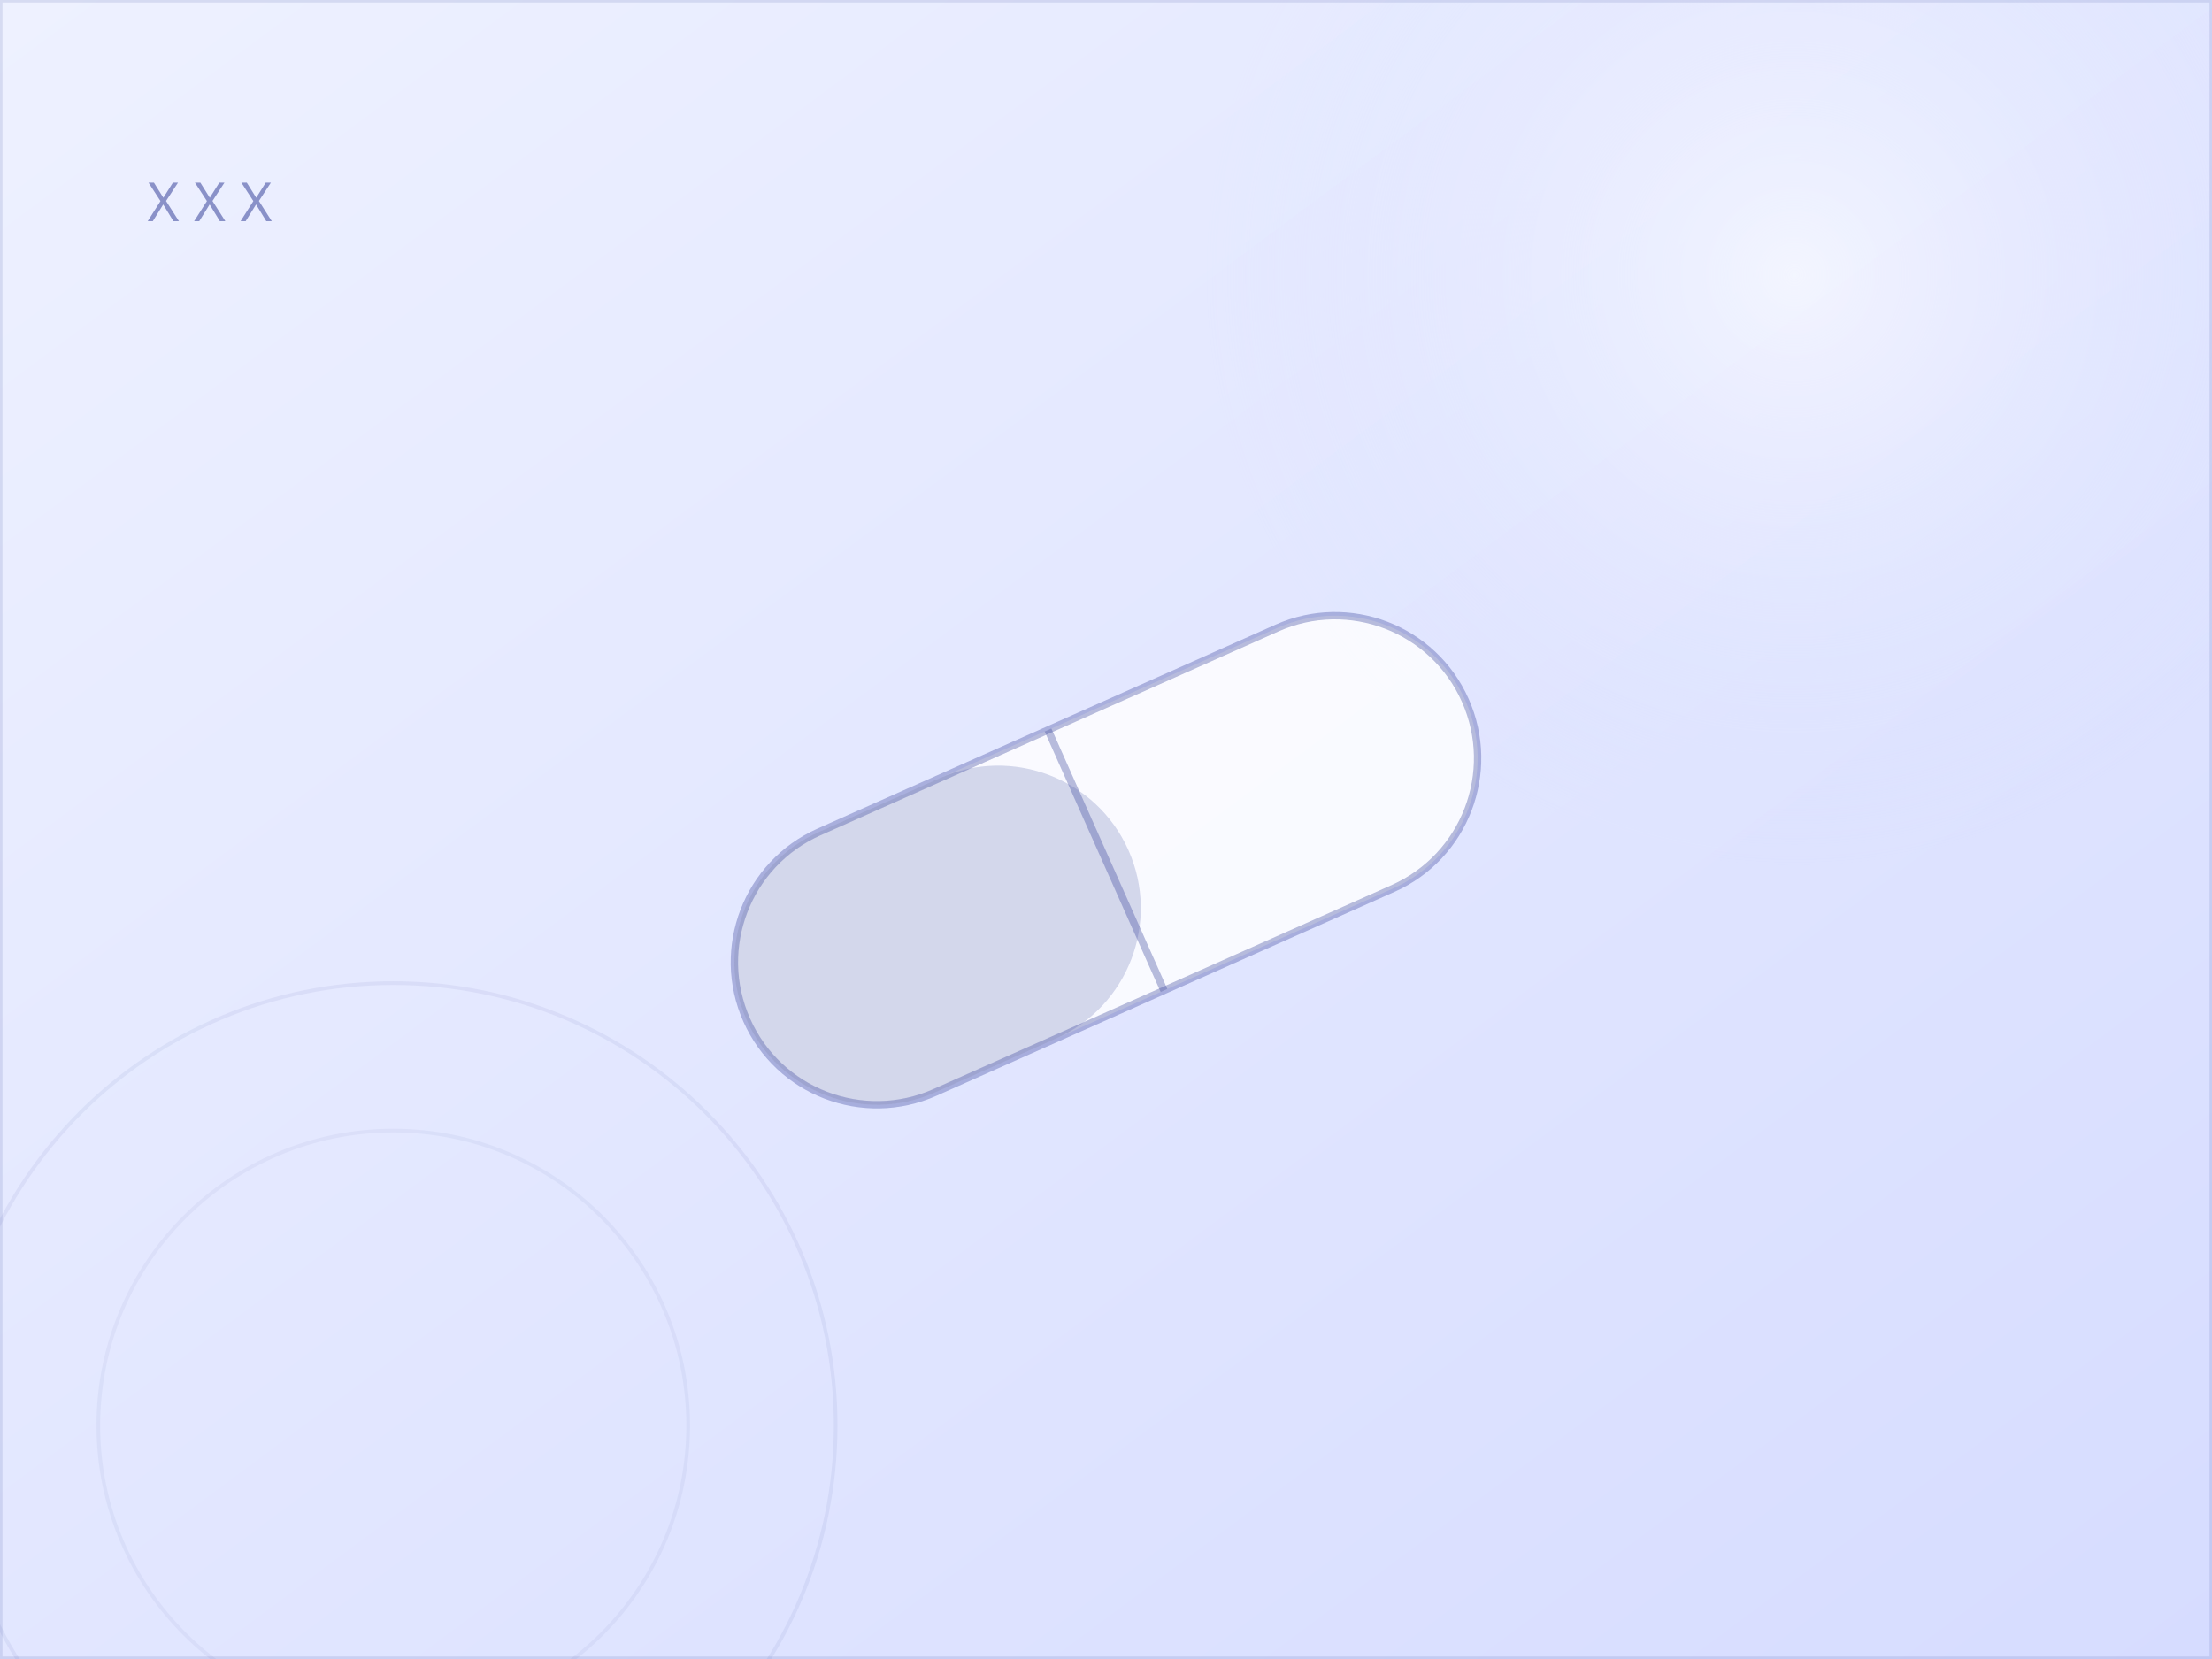
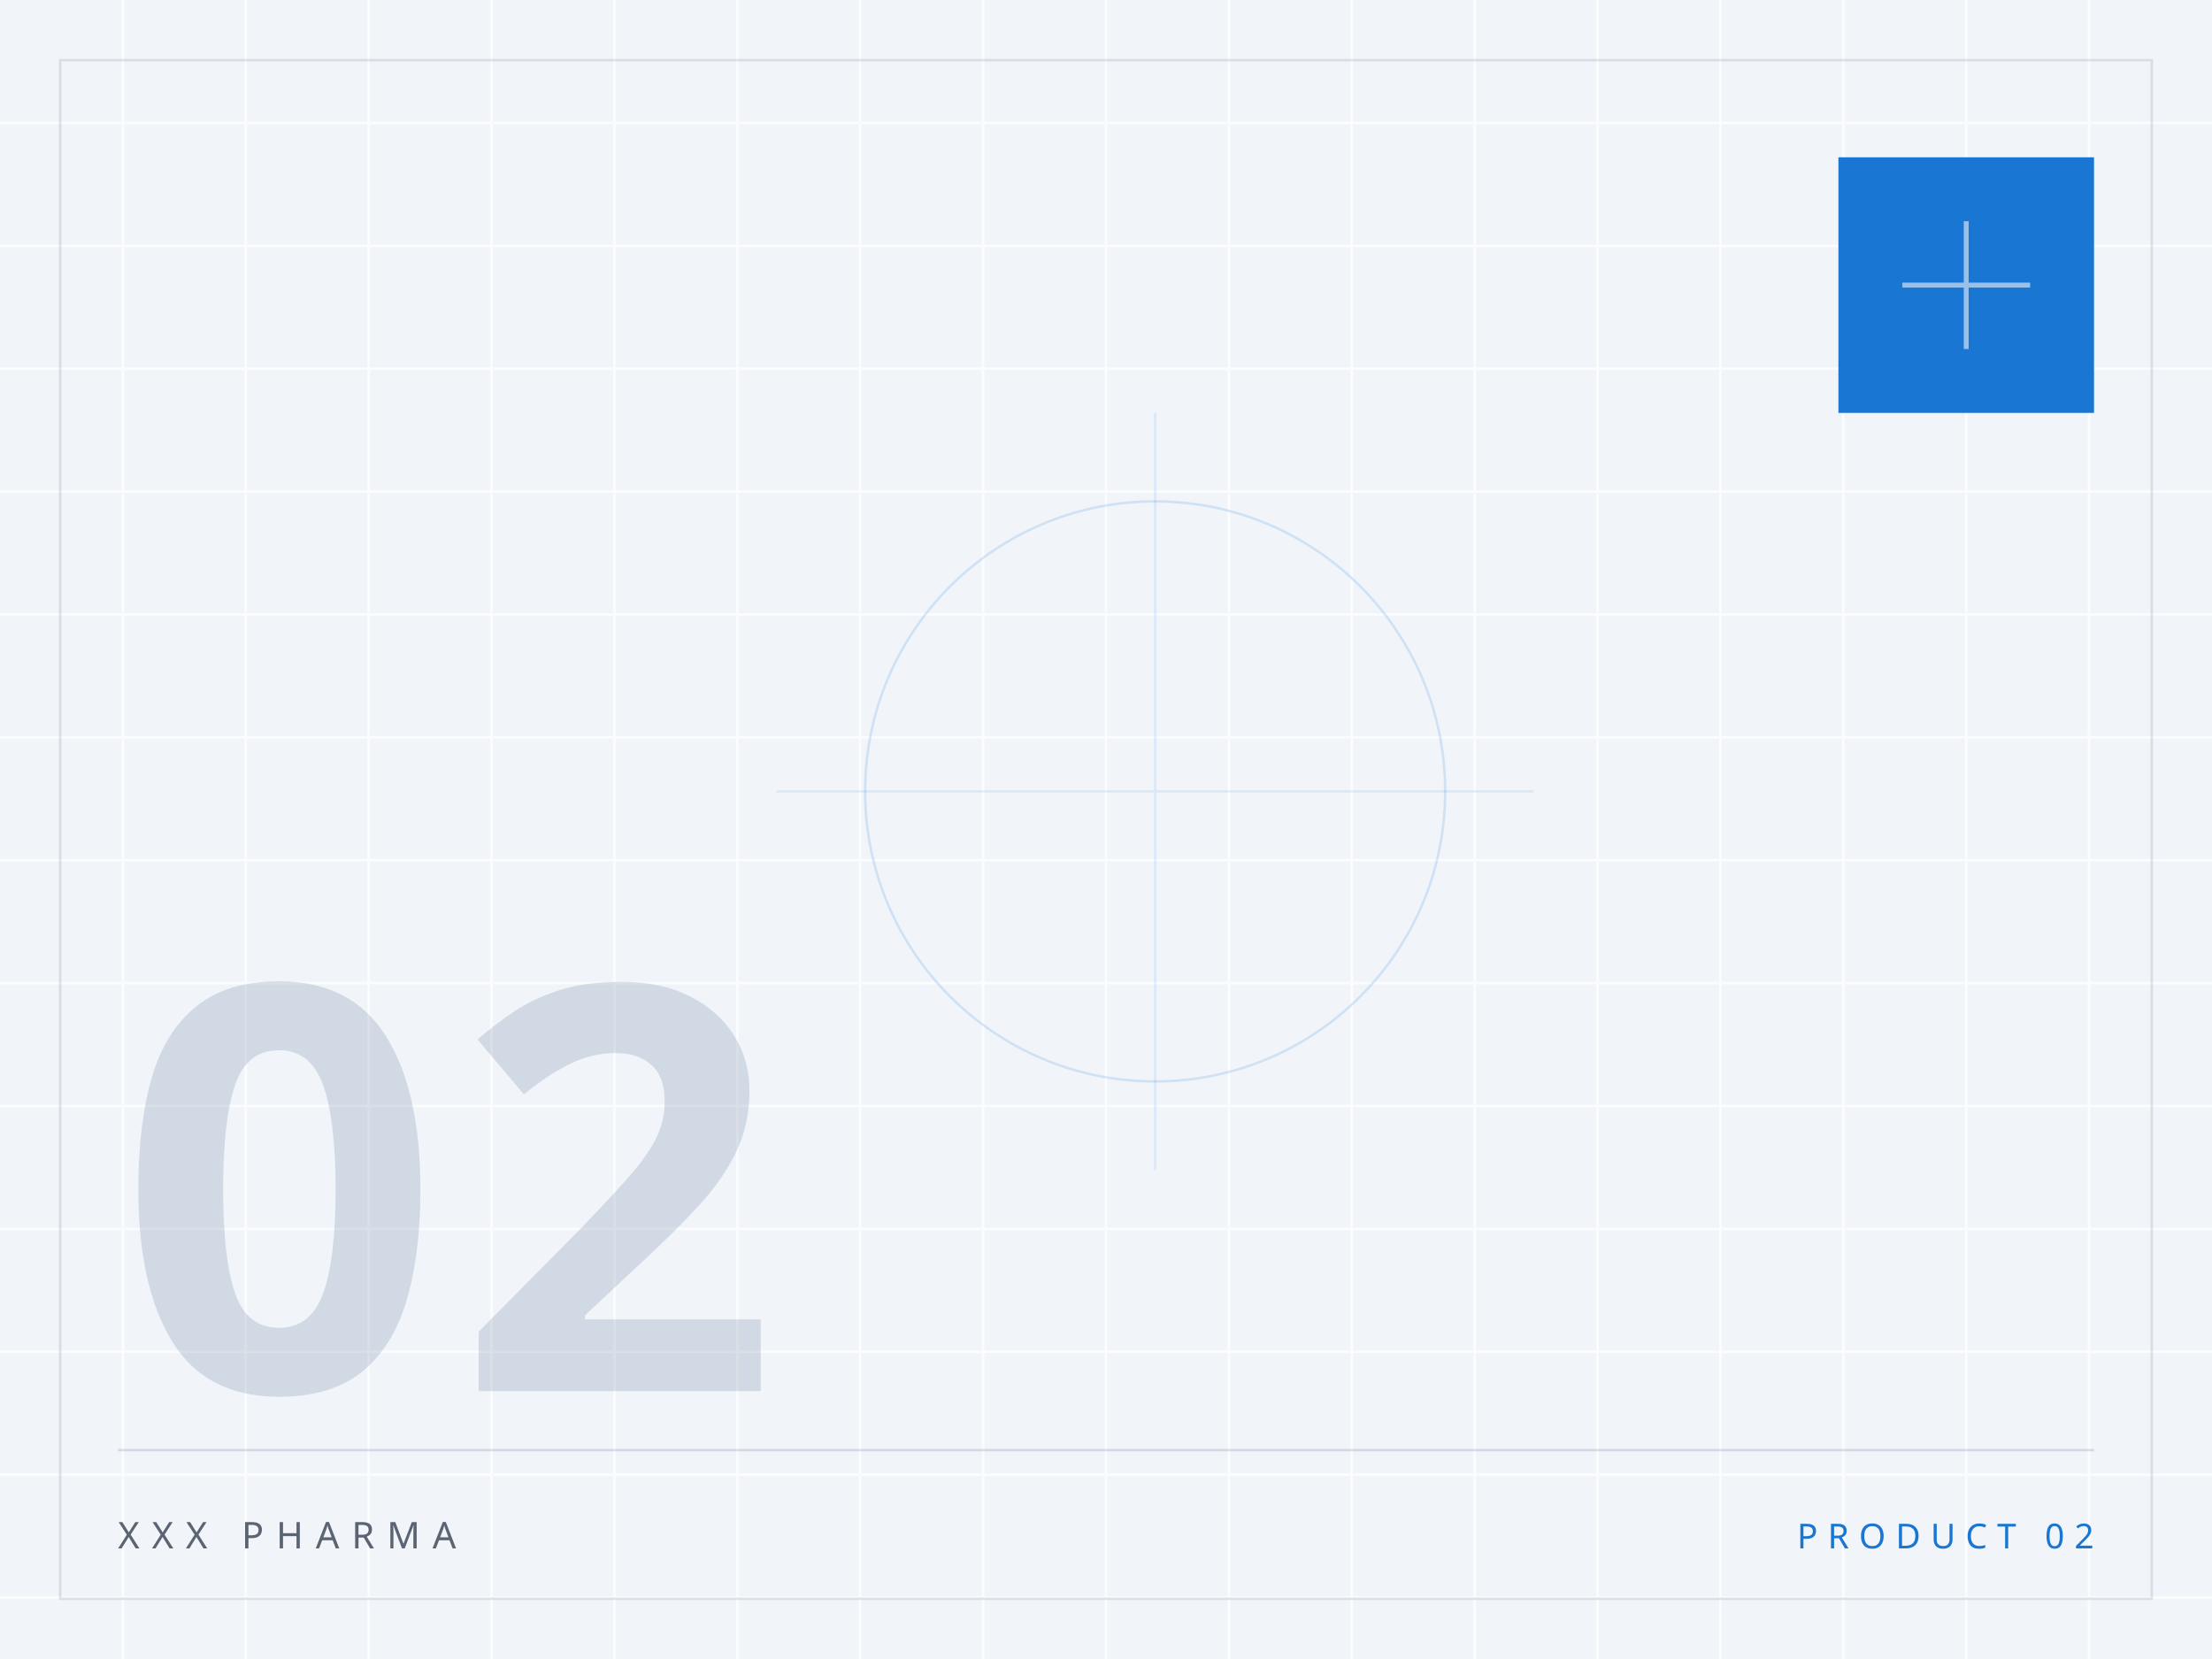
<svg xmlns="http://www.w3.org/2000/svg" viewBox="0 0 900 675" width="900" height="675" fill="none">
-   <defs>
-     <linearGradient id="bg" x1="0" y1="0" x2="1" y2="1">
-       <stop offset="0" stop-color="#eef1ff" stop-opacity="1" />
-       <stop offset="1" stop-color="#d6dcff" stop-opacity="1" />
-     </linearGradient>
-     <radialGradient id="halo" cx="50%" cy="50%" r="50%">
-       <stop offset="0" stop-color="#ffffff" stop-opacity="0.9" />
-       <stop offset="1" stop-color="#d6dcff" stop-opacity="0" />
-     </radialGradient>
-   </defs>
-   <rect width="900" height="675" fill="url(#bg)" />
-   <circle cx="730" cy="112" r="240" fill="url(#halo)" />
-   <circle cx="160" cy="580" r="180" stroke="#283593" stroke-opacity="0.1" stroke-width="1.5" />
-   <circle cx="160" cy="580" r="120" stroke="#283593" stroke-opacity="0.08" stroke-width="1.5" />
-   <rect x="0" y="0" width="900" height="675" fill="url(#bg)" opacity="0.35" />
-   <g opacity="0.9">
-     <g transform="translate(450 350) rotate(-24)">
-       <rect x="-160" y="-58" width="320" height="116" rx="58" fill="#fff" opacity="0.9" />
-       <rect x="-160" y="-58" width="170" height="116" rx="58" fill="#283593" opacity="0.2" />
-       <path d="M0 -58 v116" stroke="#283593" stroke-opacity="0.35" stroke-width="3" />
-       <rect x="-160" y="-58" width="320" height="116" rx="58" stroke="#283593" stroke-opacity="0.35" stroke-width="3" fill="none" />
-     </g>
-   </g>
-   <text x="60" y="90" fill="#283593" fill-opacity="0.5" font-family="Outfit, Segoe UI, sans-serif" font-size="22" letter-spacing="6">XXX</text>
-   <rect x="0.5" y="0.5" width="899" height="674" stroke="#283593" stroke-opacity="0.12" />
+   <rect width="900" height="675" fill="#f1f5fa" />
+   <path d="M50 0V675 M100 0V675 M150 0V675 M200 0V675 M250 0V675 M300 0V675 M350 0V675 M400 0V675 M450 0V675 M500 0V675 M550 0V675 M600 0V675 M650 0V675 M700 0V675 M750 0V675 M800 0V675 M850 0V675 M0 50H900 M0 100H900 M0 150H900 M0 200H900 M0 250H900 M0 300H900 M0 350H900 M0 400H900 M0 450H900 M0 500H900 M0 550H900 M0 600H900 M0 650H900" stroke="#ffffff" stroke-opacity="0.72" stroke-width="1" />
+   <rect x="24.5" y="24.5" width="851" height="626" stroke="#0b2c56" stroke-opacity="0.12" />
+   <circle cx="470" cy="322" r="118" stroke="#1976d2" stroke-opacity="0.16" stroke-width="1" />
+   <path d="M470 168V476 M316 322H624" stroke="#1976d2" stroke-opacity="0.1" stroke-width="1" />
+   <rect x="748" y="64" width="104" height="104" fill="#1976d2" />
+   <path d="M774 116H826 M800 90V142" stroke="#ffffff" stroke-opacity="0.55" stroke-width="2" />
+   <text x="48" y="566" fill="#0b2c56" fill-opacity="0.14" font-family="Outfit, 'Noto Sans SC', 'Segoe UI', sans-serif" font-size="230" font-weight="600" letter-spacing="6">02</text>
+   <path d="M48 590H852" stroke="#0b2c56" stroke-opacity="0.14" stroke-width="1" />
+   <text x="48" y="630" fill="#5b6472" font-family="Outfit, 'Noto Sans SC', 'Segoe UI', sans-serif" font-size="15" letter-spacing="5">XXX PHARMA</text>
+   <text x="852" y="630" text-anchor="end" fill="#1976d2" font-family="Outfit, 'Noto Sans SC', 'Segoe UI', sans-serif" font-size="14" letter-spacing="4">PRODUCT 02</text>
</svg>
